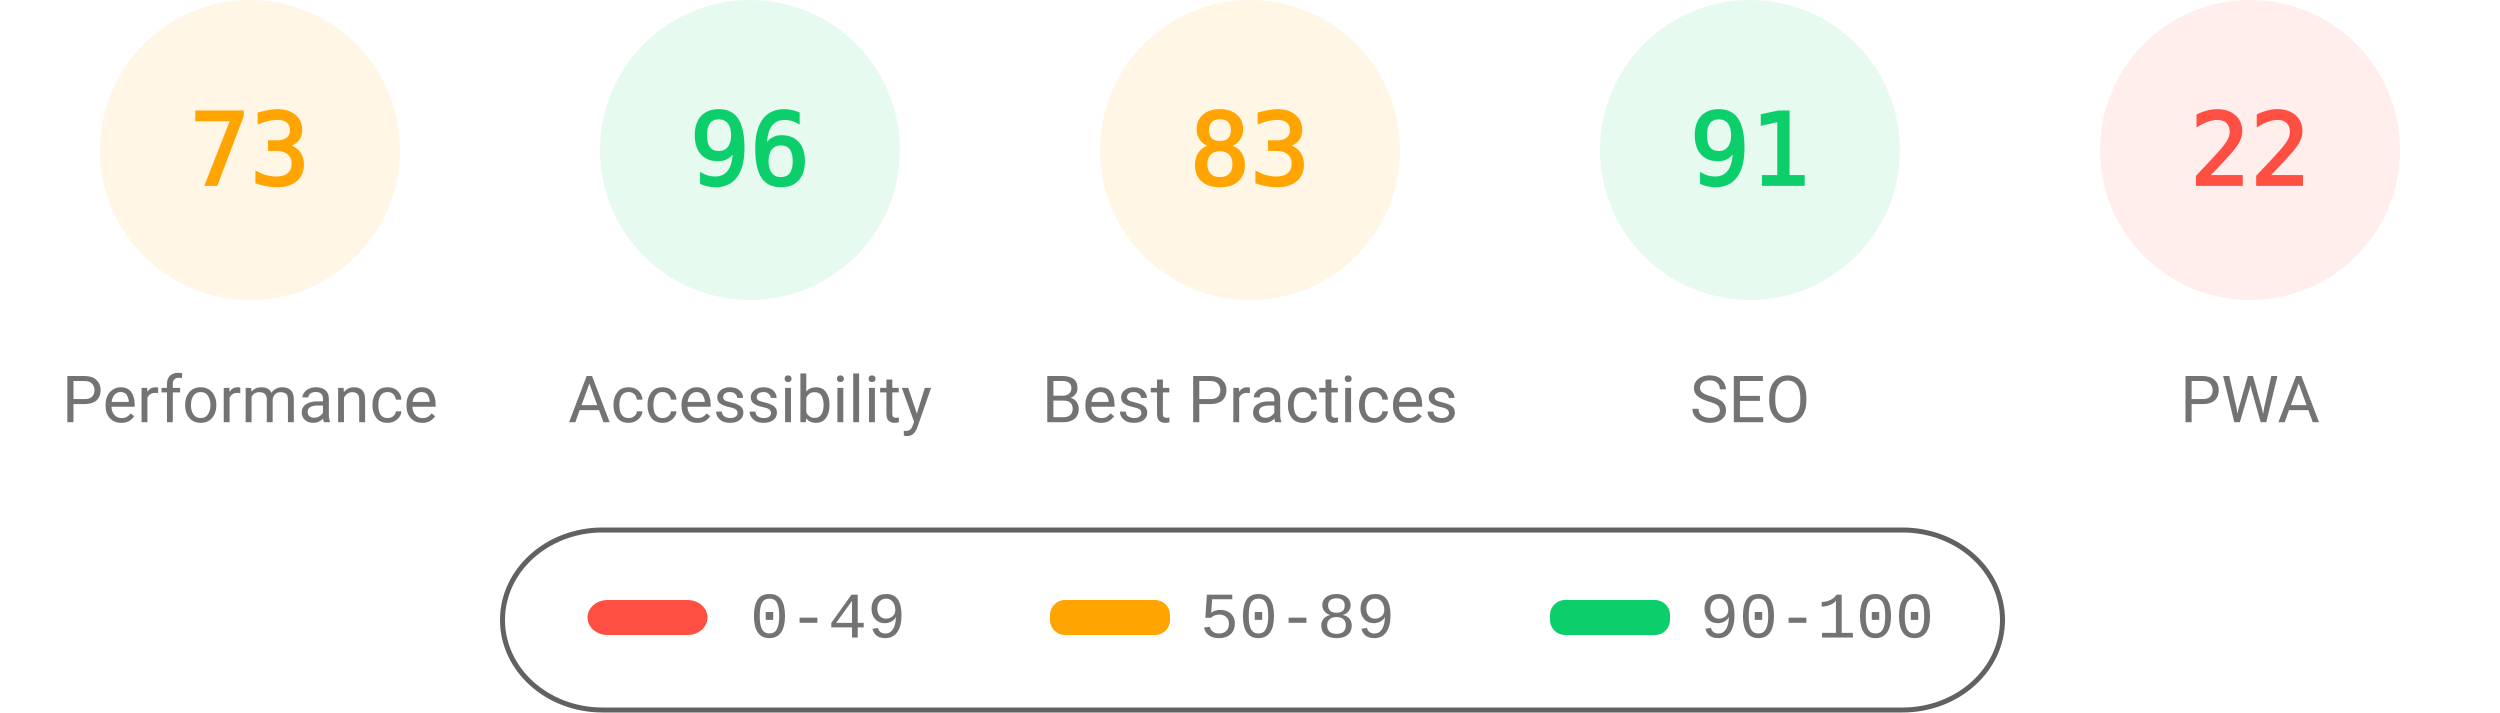
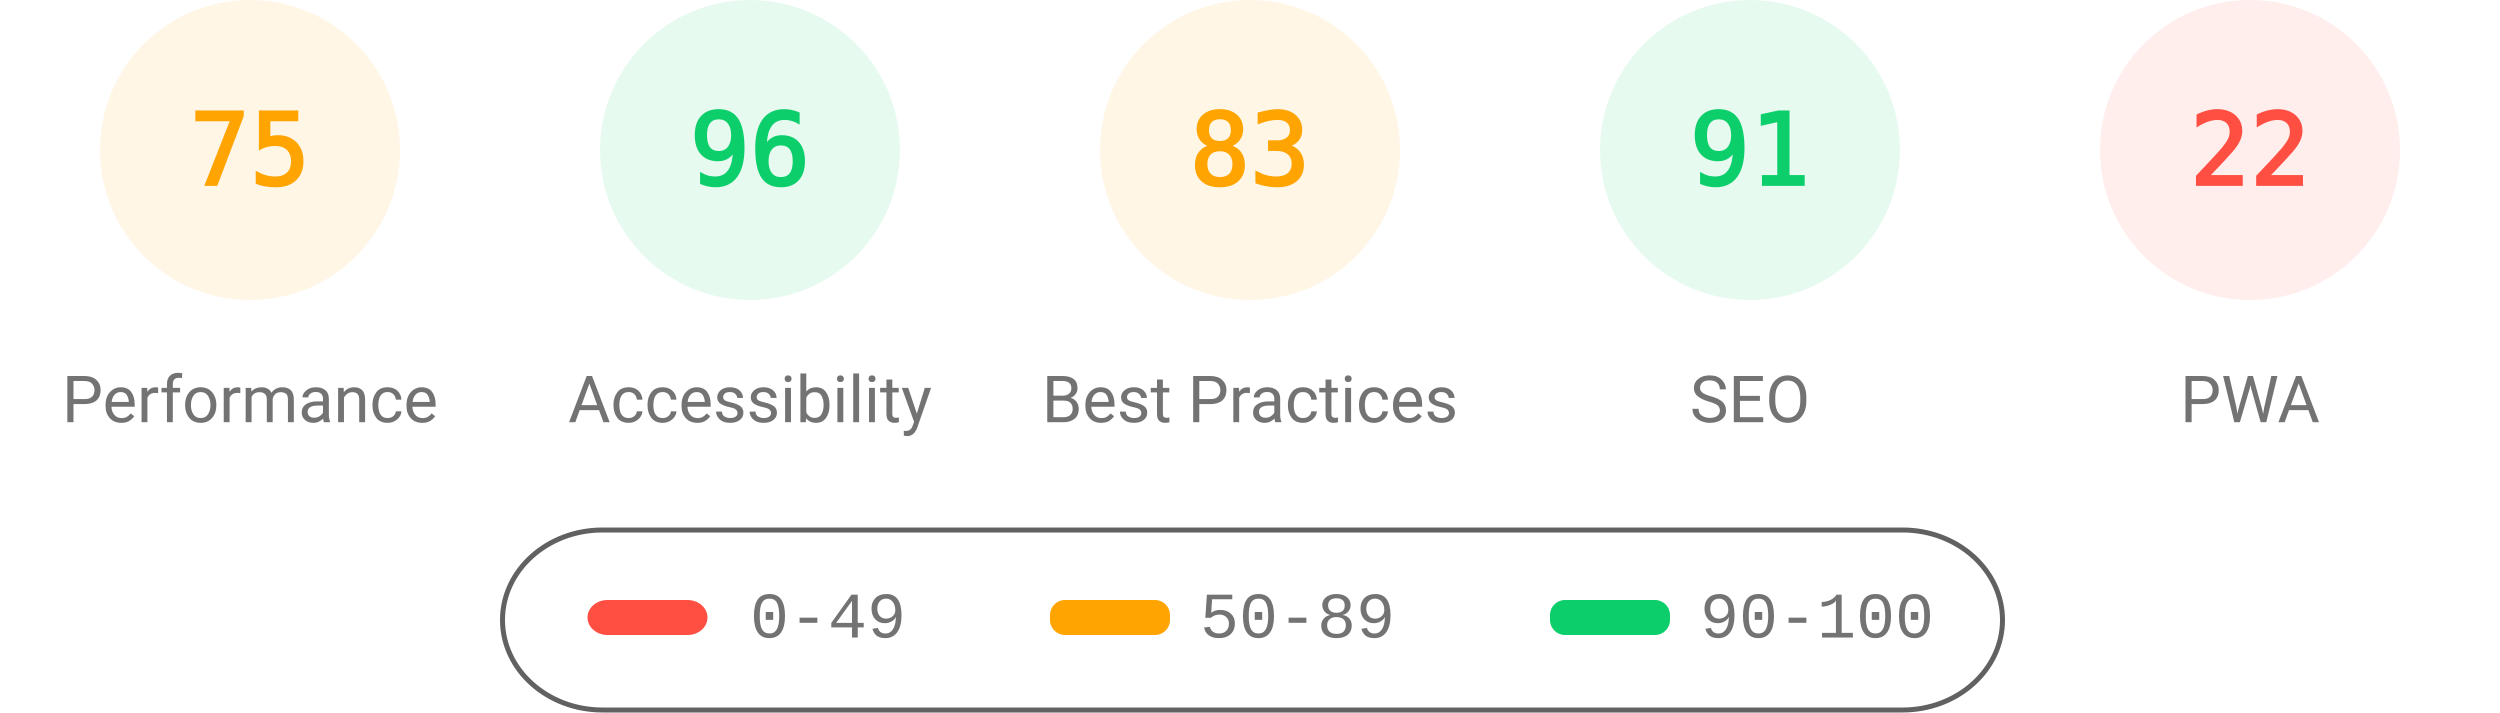
<svg xmlns="http://www.w3.org/2000/svg" fill="none" width="1000" height="285">
  <style>.gauge-base{opacity:.1}.gauge-arc{fill:none;animation-delay:250ms;stroke-linecap:round;transform:rotate(-90deg);transform-origin:100px 60px;animation:load-gauge 1s ease forwards}.guage-text{font-size:40px;font-family:monospace;text-align:center}.guage-red{color:#ff4e42;fill:#ff4e42;stroke:#ff4e42}.guage-orange{color:#ffa400;fill:#ffa400;stroke:#ffa400}.guage-green{color:#0cce6b;fill:#0cce6b;stroke:#0cce6b}.guage-undefined{color:#5c5c5c;fill:#5c5c5c;stroke:#5c5c5c}.guage-title{color:#737373;fill:#737373;stroke:none;font-size:26px;line-height:26px;font-family:Roboto,Halvetica,Arial,sans-serif}@keyframes load-gauge{from{stroke-dasharray:0 352.858}}</style>
  <svg class="guage-div guage-perf guage-orange" viewBox="0 0 200 200" width="200" height="200">
    <circle class="gauge-base" r="56" cx="100" cy="60" stroke-width="8" />
-     <circle class="gauge-arc guage-arc-1" r="56" cx="100" cy="60" stroke-width="8" style="stroke-dasharray:256.856,351.858" />
-     <text class="guage-text" x="100" y="60" alignment-baseline="central" dominant-baseline="central" text-anchor="middle">73</text>
+     <circle class="gauge-arc guage-arc-1" r="56" cx="100" cy="60" stroke-width="8" style="stroke-dasharray:263.893,351.858" />
+     <text class="guage-text" x="100" y="60" alignment-baseline="central" dominant-baseline="central" text-anchor="middle">75</text>
    <text class="guage-title" x="100" y="160" alignment-baseline="central" dominant-baseline="central" text-anchor="middle">Performance</text>
  </svg>
  <svg class="guage-div guage-acc guage-green" viewBox="0 0 200 200" width="200" height="200" x="200">
    <circle class="gauge-base" r="56" cx="100" cy="60" stroke-width="8" />
    <circle class="gauge-arc guage-arc-2" r="56" cx="100" cy="60" stroke-width="8" style="stroke-dasharray:337.784,351.858" />
    <text class="guage-text" x="100" y="60" alignment-baseline="central" dominant-baseline="central" text-anchor="middle">96</text>
    <text class="guage-title" x="100" y="160" alignment-baseline="central" dominant-baseline="central" text-anchor="middle">Accessibility</text>
  </svg>
  <svg class="guage-div guage-best guage-orange" viewBox="0 0 200 200" width="200" height="200" x="400">
    <circle class="gauge-base" r="56" cx="100" cy="60" stroke-width="8" />
    <circle class="gauge-arc guage-arc-3" r="56" cx="100" cy="60" stroke-width="8" style="stroke-dasharray:292.042,351.858" />
    <text class="guage-text" x="100" y="60" alignment-baseline="central" dominant-baseline="central" text-anchor="middle">83</text>
    <text class="guage-title" x="100" y="160" alignment-baseline="central" dominant-baseline="central" text-anchor="middle">Best Practices</text>
  </svg>
  <svg class="guage-div guage-seo guage-green" viewBox="0 0 200 200" width="200" height="200" x="600">
    <circle class="gauge-base" r="56" cx="100" cy="60" stroke-width="8" />
    <circle class="gauge-arc guage-arc-4" r="56" cx="100" cy="60" stroke-width="8" style="stroke-dasharray:320.191,351.858" />
    <text class="guage-text" x="100" y="60" alignment-baseline="central" dominant-baseline="central" text-anchor="middle">91</text>
    <text class="guage-title" x="100" y="160" alignment-baseline="central" dominant-baseline="central" text-anchor="middle">SEO</text>
  </svg>
  <svg class="guage-div guage-pwa guage-red" viewBox="0 0 200 200" width="200" height="200" x="800">
    <circle class="gauge-base" r="56" cx="100" cy="60" stroke-width="8" />
    <circle class="gauge-arc guage-arc-4" r="56" cx="100" cy="60" stroke-width="8" style="stroke-dasharray:77.409,351.858" />
    <text class="guage-text" x="100" y="60" alignment-baseline="central" dominant-baseline="central" text-anchor="middle">22</text>
    <text class="guage-title" x="100" y="160" alignment-baseline="central" dominant-baseline="central" text-anchor="middle">PWA</text>
  </svg>
  <svg width="604" height="76" x="200" y="210">
    <path fill="none" id="canvas_background" d="M-1-1h604v80H-1z" />
    <rect fill-opacity="0" stroke="#616161" stroke-width="2" rx="40" id="svg_2" height="72" width="600" y="2" x="1" fill="#000" />
    <rect stroke="#000" rx="8" id="svg_3" height="14" width="48" y="30" x="35" stroke-opacity="null" stroke-width="0" fill="#ff4e42" />
    <rect stroke="#000" rx="6" id="svg_4" height="14" width="48" y="30" x="220" stroke-opacity="null" stroke-width="0" fill="#ffa400" />
    <rect stroke="#000" rx="6" id="svg_5" height="14" width="48" y="30" x="420" stroke-opacity="null" stroke-width="0" fill="#0cce6b" />
    <text xml:space="preserve" text-anchor="start" font-family="'Courier New', Courier, monospace" font-size="26" id="svg_6" y="45" x="100" stroke-opacity="null" stroke-width="0" stroke="#000" fill="#737373">0-49</text>
    <text xml:space="preserve" text-anchor="start" font-family="'Courier New', Courier, monospace" font-size="26" id="svg_7" y="45" x="280" stroke-opacity="null" stroke-width="0" stroke="#000" fill="#737373">50-89</text>
    <text xml:space="preserve" text-anchor="start" font-family="'Courier New', Courier, monospace" font-size="26" id="svg_8" y="45" x="480" stroke-opacity="null" stroke-width="0" stroke="#000" fill="#737373">90-100</text>
  </svg>
</svg>
